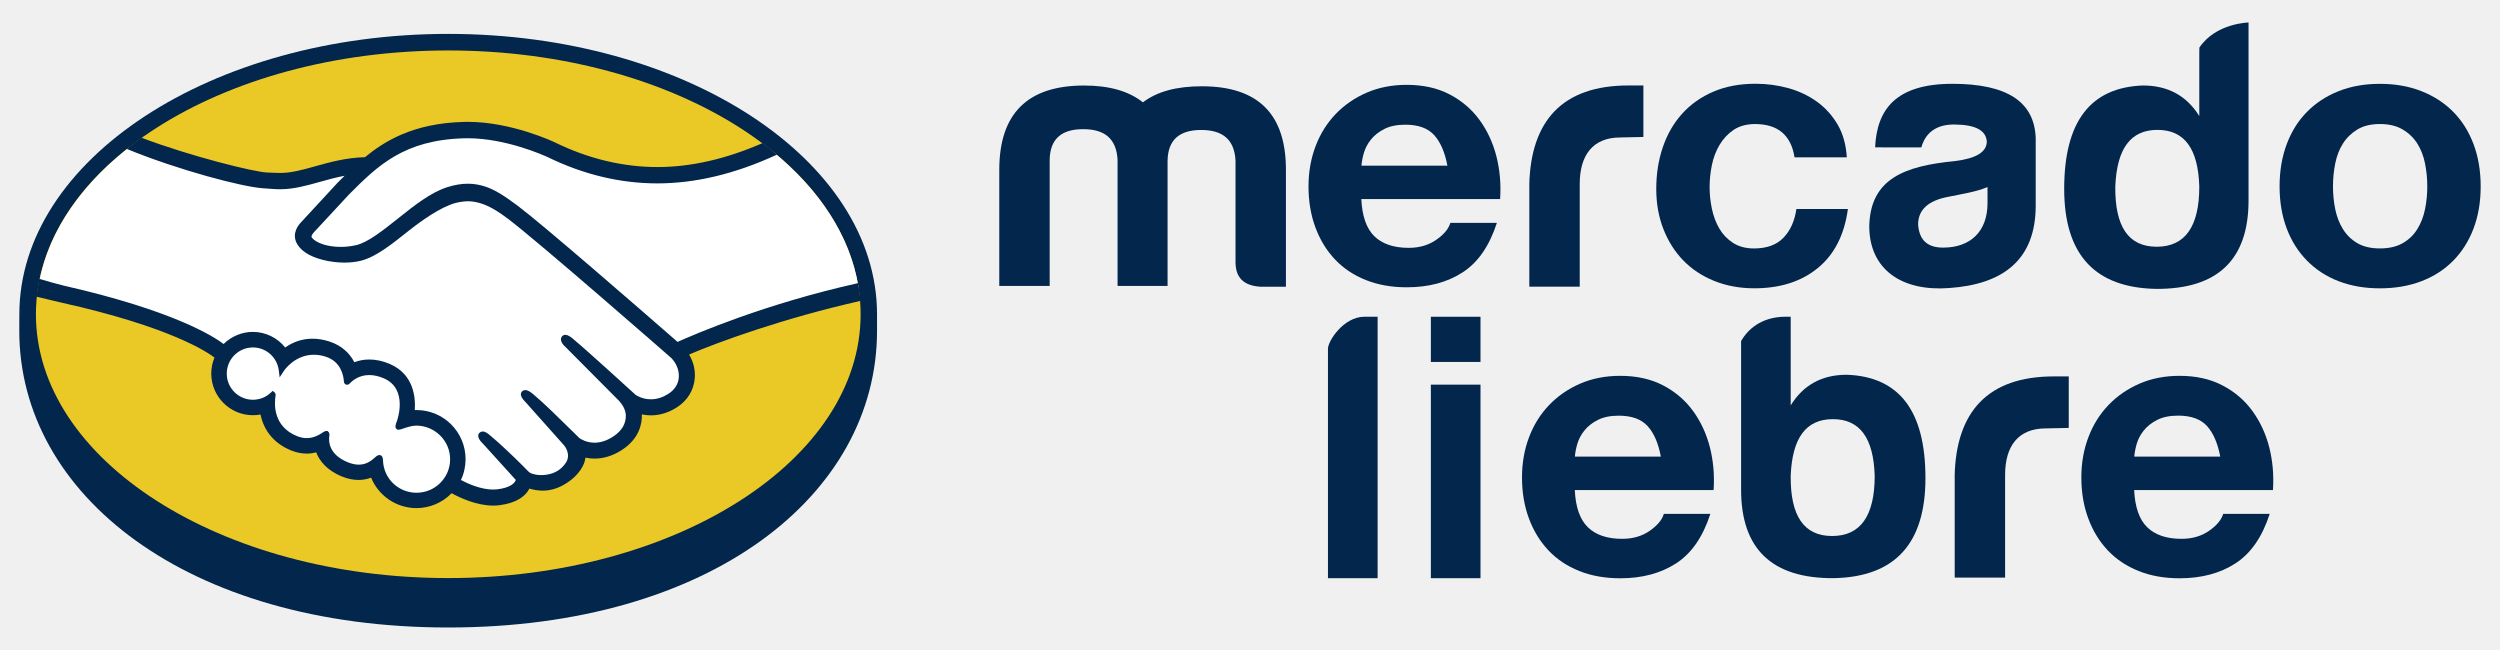
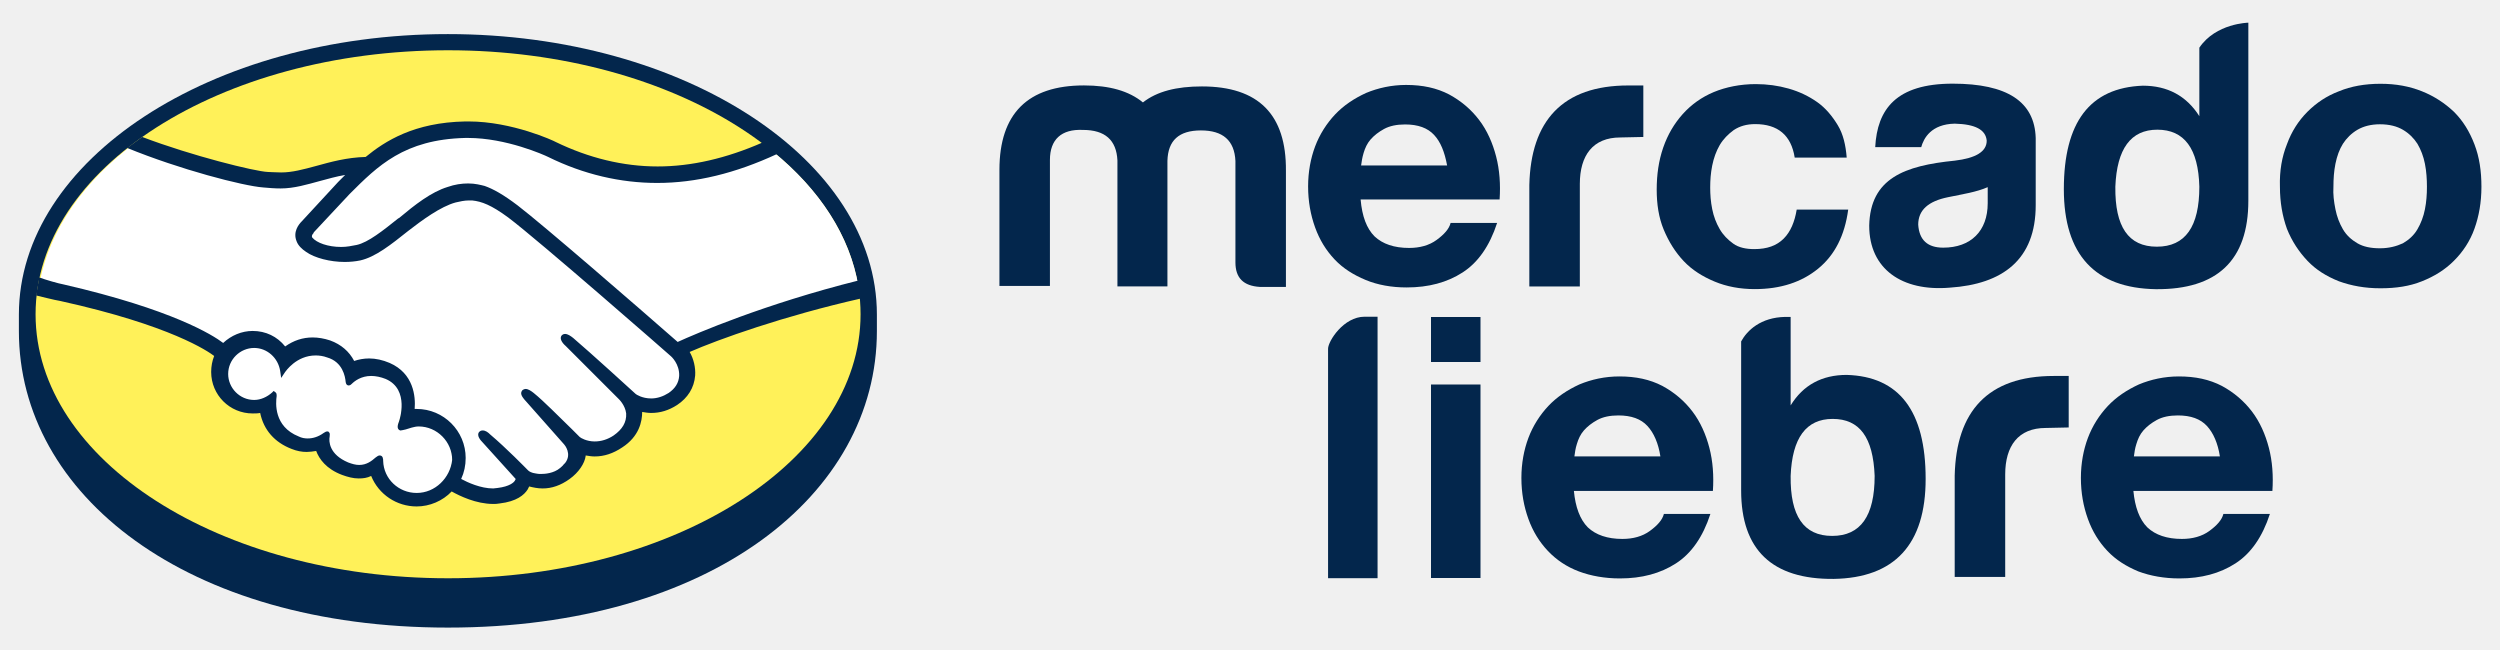
<svg xmlns="http://www.w3.org/2000/svg" version="1.1" id="Capa_1" x="0px" y="0px" viewBox="0 0 500 130" style="enable-background:new 0 0 500 130;" xml:space="preserve">
  <style type="text/css">
	.st0{fill:#03264C;}
- 	.st1{fill:#EAC926;}
+ 	.st1{fill:#FFF159;}
	.st2{fill:#FFFFFF;}
</style>
  <g id="g14">
    <g id="g20" transform="translate(329.6772,316.9189)">
-       <path id="path22" class="st0" d="M-154.27-254.04c0-30.91-38.4-56.1-85.77-56.1c-47.37,0-85.77,25.19-85.77,56.1    c0,0.8-0.01,3-0.01,3.28c0,32.79,33.56,59.34,85.77,59.34c52.53,0,85.78-26.55,85.78-59.34V-254.04z" />
+       <path id="path22" class="st0" d="M-154.3-254c0-30.9-38.4-56.1-85.8-56.1s-85.8,25.2-85.8,56.1c0,0.8,0,3,0,3.3    c0,32.8,33.6,59.3,85.8,59.3c52.5,0,85.8-26.6,85.8-59.3L-154.3-254L-154.3-254z" />
    </g>
    <g id="g24" transform="translate(325.6143,316.9531)">
-       <path id="path26" class="st1" d="M-153.49-254.1c0,29.14-36.92,52.76-82.47,52.76c-45.55,0-82.47-23.62-82.47-52.76    c0-29.14,36.92-52.76,82.47-52.76C-190.41-306.86-153.49-283.24-153.49-254.1" />
+       <path id="path26" class="st1" d="M-153.5-254.1c0,29.1-36.9,52.8-82.5,52.8s-82.5-23.6-82.5-52.8s36.9-52.8,82.5-52.8    C-190.4-306.9-153.5-283.2-153.5-254.1" />
    </g>
    <g id="g28" transform="translate(189.7051,337.5469)">
-       <path id="path30" class="st2" d="M-127.43-291.34c-0.04,0.08-0.87,0.93-0.33,1.62c1.3,1.66,5.32,2.62,9.39,1.7    c2.42-0.54,5.52-3.01,8.53-5.4c3.26-2.59,6.49-5.18,9.74-6.21c3.44-1.09,5.64-0.63,7.1-0.18c1.6,0.48,3.47,1.53,6.47,3.78    c5.64,4.24,28.34,24.05,32.25,27.47c3.16-1.43,17.19-7.47,36.26-11.67c-1.66-10.17-7.84-19.47-17.22-27.08    c-13.07,5.49-29.04,8.35-44.67,0.73c-0.08-0.03-8.53-4.03-16.87-3.84c-12.39,0.29-17.76,5.65-23.44,11.33L-127.43-291.34z" />
+       <path id="path30" class="st2" d="M-127.4-291.3c0,0.1-0.9,0.9-0.3,1.6c1.3,1.7,5.3,2.6,9.4,1.7c2.4-0.5,5.5-3,8.5-5.4    c3.3-2.6,6.5-5.2,9.7-6.2c3.4-1.1,5.6-0.6,7.1-0.2c1.6,0.5,3.5,1.5,6.5,3.8c5.6,4.2,28.3,24,32.2,27.5c3.2-1.4,17.2-7.5,36.3-11.7    c-1.7-10.2-7.8-19.5-17.2-27.1c-13.1,5.5-29,8.4-44.7,0.7c-0.1,0-8.5-4-16.9-3.8c-12.4,0.3-17.8,5.6-23.4,11.3L-127.4-291.3z" />
    </g>
    <g id="g32" transform="translate(279.0542,306.6982)">
-       <path id="path34" class="st2" d="M-144.56-235.56c-0.27-0.24-26.68-23.35-32.66-27.85c-3.46-2.6-5.39-3.26-7.41-3.52    c-1.05-0.14-2.51,0.06-3.52,0.34c-2.78,0.76-6.42,3.19-9.65,5.75c-3.35,2.66-6.5,5.17-9.43,5.83c-3.74,0.84-8.31-0.15-10.39-1.56    c-0.85-0.57-1.44-1.22-1.73-1.89c-0.77-1.79,0.65-3.21,0.88-3.45l7.29-7.88c0.85-0.85,1.7-1.69,2.57-2.53    c-2.35,0.31-4.53,0.91-6.64,1.5c-2.64,0.74-5.18,1.45-7.75,1.45c-1.07,0-6.82-0.94-7.91-1.24c-6.6-1.81-12.39-3.56-21.03-7.6    c-10.36,7.71-17.29,17.36-19.29,27.98c1.49,0.39,3.89,1.11,4.89,1.33c23.45,5.21,30.76,10.59,32.08,11.71    c1.43-1.59,3.5-2.61,5.81-2.61c2.6,0,4.93,1.31,6.35,3.32c1.34-1.06,3.2-1.97,5.59-1.97c1.09,0,2.22,0.2,3.36,0.59    c2.64,0.91,4.01,2.67,4.72,4.26c0.89-0.4,1.98-0.7,3.26-0.69c1.26,0,2.58,0.29,3.9,0.86c4.32,1.86,5,6.1,4.6,9.3    c0.31-0.04,0.62-0.05,0.93-0.05c5.13,0,9.29,4.17,9.29,9.3c0,1.59-0.41,3.08-1.11,4.39c1.39,0.78,4.95,2.56,8.07,2.16    c2.49-0.32,3.44-1.17,3.78-1.65c0.23-0.33,0.48-0.71,0.25-0.99l-6.62-7.35c0,0-1.09-1.03-0.73-1.43c0.37-0.41,1.04,0.18,1.52,0.58    c3.37,2.81,7.48,7.06,7.48,7.06c0.07,0.04,0.34,0.58,1.86,0.85c1.31,0.23,3.63,0.1,5.23-1.22c0.4-0.33,0.81-0.75,1.15-1.18    c-0.03,0.02-0.05,0.05-0.07,0.06c1.69-2.17-0.19-4.36-0.19-4.36l-7.73-8.67c0,0-1.1-1.02-0.73-1.43c0.34-0.36,1.05,0.18,1.53,0.58    c2.45,2.05,5.9,5.51,9.21,8.76c0.65,0.48,3.56,2.27,7.41-0.26c2.34-1.53,2.81-3.42,2.74-4.84c-0.16-1.88-1.63-3.22-1.63-3.22    l-10.55-10.61c0,0-1.11-0.95-0.72-1.43c0.32-0.4,1.05,0.18,1.52,0.58c3.36,2.81,12.46,11.15,12.46,11.15    c0.13,0.09,3.27,2.33,7.16-0.14c1.39-0.89,2.28-2.23,2.35-3.78C-142.66-233.95-144.56-235.56-144.56-235.56" />
+       <path id="path34" class="st2" d="M-144.6-235.6c-0.3-0.2-26.7-23.4-32.7-27.9c-3.5-2.6-5.4-3.3-7.4-3.5c-1.1-0.1-2.5,0.1-3.5,0.3    c-2.8,0.8-6.4,3.2-9.6,5.8c-3.4,2.7-6.5,5.2-9.4,5.8c-3.7,0.8-8.3-0.1-10.4-1.6c-0.9-0.6-1.4-1.2-1.7-1.9    c-0.8-1.8,0.6-3.2,0.9-3.5l7.3-7.9c0.9-0.9,1.7-1.7,2.6-2.5c-2.4,0.3-4.5,0.9-6.6,1.5c-2.6,0.7-5.2,1.5-7.8,1.5    c-1.1,0-6.8-0.9-7.9-1.2c-6.6-1.8-12.4-3.6-21-7.6c-10.4,7.7-17.3,17.4-19.3,28c1.5,0.4,3.9,1.1,4.9,1.3    c23.4,5.2,30.8,10.6,32.1,11.7c1.4-1.6,3.5-2.6,5.8-2.6c2.6,0,4.9,1.3,6.4,3.3c1.3-1.1,3.2-2,5.6-2c1.1,0,2.2,0.2,3.4,0.6    c2.6,0.9,4,2.7,4.7,4.3c0.9-0.4,2-0.7,3.3-0.7c1.3,0,2.6,0.3,3.9,0.9c4.3,1.9,5,6.1,4.6,9.3c0.3,0,0.6-0.1,0.9-0.1    c5.1,0,9.3,4.2,9.3,9.3c0,1.6-0.4,3.1-1.1,4.4c1.4,0.8,4.9,2.6,8.1,2.2c2.5-0.3,3.4-1.2,3.8-1.6c0.2-0.3,0.5-0.7,0.2-1l-6.6-7.4    c0,0-1.1-1-0.7-1.4c0.4-0.4,1,0.2,1.5,0.6c3.4,2.8,7.5,7.1,7.5,7.1c0.1,0,0.3,0.6,1.9,0.9c1.3,0.2,3.6,0.1,5.2-1.2    c0.4-0.3,0.8-0.8,1.1-1.2c0,0-0.1,0.1-0.1,0.1c1.7-2.2-0.2-4.4-0.2-4.4l-7.7-8.7c0,0-1.1-1-0.7-1.4c0.3-0.4,1.1,0.2,1.5,0.6    c2.4,2.1,5.9,5.5,9.2,8.8c0.6,0.5,3.6,2.3,7.4-0.3c2.3-1.5,2.8-3.4,2.7-4.8c-0.2-1.9-1.6-3.2-1.6-3.2l-10.6-10.6    c0,0-1.1-0.9-0.7-1.4c0.3-0.4,1.1,0.2,1.5,0.6c3.4,2.8,12.5,11.1,12.5,11.1c0.1,0.1,3.3,2.3,7.2-0.1c1.4-0.9,2.3-2.2,2.4-3.8    C-142.7-233.9-144.6-235.6-144.6-235.6" />
    </g>
    <g id="g36" transform="translate(215.7334,290.0596)">
-       <path id="path38" class="st2" d="M-132.42-205.47c-1.64-0.02-3.43,0.95-3.66,0.81c-0.13-0.09,0.1-0.74,0.25-1.12    c0.16-0.38,2.31-6.86-2.94-9.11c-4.02-1.73-6.47,0.21-7.32,1.09c-0.22,0.23-0.32,0.21-0.35-0.08c-0.08-1.17-0.6-4.33-4.07-5.38    c-4.96-1.52-8.14,1.94-8.95,3.19c-0.36-2.82-2.75-5.02-5.68-5.02c-3.18,0-5.76,2.57-5.76,5.75c0,3.18,2.58,5.75,5.76,5.75    c1.54,0,2.95-0.61,3.98-1.61c0.03,0.03,0.05,0.08,0.03,0.19c-0.24,1.42-0.69,6.6,4.73,8.7c2.17,0.84,4.02,0.22,5.55-0.86    c0.46-0.32,0.53-0.19,0.47,0.24c-0.2,1.33,0.05,4.18,4.04,5.8c3.04,1.23,4.84-0.03,6.01-1.12c0.51-0.47,0.65-0.39,0.68,0.33    c0.14,3.85,3.34,6.91,7.23,6.91c4,0,7.24-3.23,7.25-7.23C-125.18-202.23-128.42-205.43-132.42-205.47" />
+       <path id="path38" class="st2" d="M-132.4-205.5c-1.6,0-3.4,0.9-3.7,0.8c-0.1-0.1,0.1-0.7,0.2-1.1c0.2-0.4,2.3-6.9-2.9-9.1    c-4-1.7-6.5,0.2-7.3,1.1c-0.2,0.2-0.3,0.2-0.4-0.1c-0.1-1.2-0.6-4.3-4.1-5.4c-5-1.5-8.1,1.9-8.9,3.2c-0.4-2.8-2.8-5-5.7-5    c-3.2,0-5.8,2.6-5.8,5.8s2.6,5.8,5.8,5.8c1.5,0,2.9-0.6,4-1.6c0,0,0.1,0.1,0,0.2c-0.2,1.4-0.7,6.6,4.7,8.7c2.2,0.8,4,0.2,5.6-0.9    c0.5-0.3,0.5-0.2,0.5,0.2c-0.2,1.3,0.1,4.2,4,5.8c3,1.2,4.8,0,6-1.1c0.5-0.5,0.6-0.4,0.7,0.3c0.1,3.9,3.3,6.9,7.2,6.9    c4,0,7.2-3.2,7.2-7.2C-125.2-202.2-128.4-205.4-132.4-205.5" />
    </g>
    <g id="g40" transform="translate(215.7334,272.79)">
-       <path id="path42" class="st0" d="M-132.42-174.24c-3.63,0-6.57-2.82-6.71-6.41c-0.01-0.31-0.04-1.13-0.73-1.13    c-0.29,0-0.53,0.17-0.82,0.43c-0.8,0.74-1.81,1.49-3.3,1.49c-0.67,0-1.4-0.16-2.17-0.47c-3.83-1.55-3.88-4.18-3.72-5.24    c0.04-0.28,0.05-0.57-0.14-0.81l-0.23-0.21h-0.24c-0.2,0-0.39,0.08-0.67,0.27c-1.11,0.78-2.17,1.15-3.25,1.15    c-0.59,0-1.2-0.12-1.82-0.35c-5.04-1.96-4.64-6.72-4.4-8.15c0.04-0.29-0.04-0.51-0.22-0.66l-0.36-0.29l-0.33,0.32    c-0.98,0.95-2.27,1.46-3.62,1.46c-2.89,0-5.24-2.35-5.23-5.23c0-2.89,2.35-5.23,5.24-5.23c2.61,0,4.83,1.96,5.16,4.57l0.18,1.41    l0.77-1.19c0.09-0.14,2.2-3.34,6.09-3.33c0.74,0,1.5,0.12,2.27,0.36c3.1,0.95,3.63,3.76,3.71,4.93c0.05,0.68,0.54,0.71,0.64,0.71    c0.27,0,0.47-0.17,0.6-0.32c0.59-0.61,1.86-1.62,3.85-1.62c0.91,0,1.88,0.22,2.89,0.65c4.93,2.11,2.69,8.37,2.67,8.44    c-0.42,1.04-0.44,1.5-0.04,1.76l0.19,0.09h0.14c0.22,0,0.5-0.1,0.96-0.25c0.67-0.23,1.68-0.58,2.63-0.58h0    c3.71,0.04,6.73,3.06,6.72,6.73C-125.7-177.25-128.72-174.24-132.42-174.24 M-80.22-204.41c-8.14-7.1-26.94-23.45-32.03-27.27    c-2.91-2.19-4.89-3.34-6.64-3.86c-0.78-0.24-1.87-0.51-3.26-0.51c-1.3,0-2.69,0.23-4.14,0.7c-3.29,1.04-6.57,3.65-9.74,6.17    l-0.16,0.13c-2.96,2.35-6.01,4.78-8.32,5.29c-1.01,0.23-2.04,0.35-3.08,0.35c-2.59,0-4.91-0.75-5.78-1.86    c-0.14-0.18-0.05-0.48,0.29-0.91l0.04-0.06l7.16-7.71c5.61-5.61,10.9-10.9,23.09-11.18c0.2,0,0.41-0.01,0.61-0.01    c7.59,0,15.17,3.4,16.02,3.79c7.12,3.47,14.46,5.23,21.84,5.24c7.69,0,15.63-1.9,23.98-5.75c-0.93-0.78-1.9-1.55-2.9-2.3    c-7.33,3.18-14.32,4.79-21.05,4.78c-6.88-0.01-13.76-1.66-20.44-4.92c-0.35-0.17-8.73-4.12-17.44-4.12c-0.23,0-0.46,0-0.69,0.01    c-10.24,0.24-16.01,3.88-19.88,7.06c-3.77,0.09-7.03,1-9.92,1.81c-2.58,0.72-4.81,1.34-6.99,1.34c-0.9,0-2.51-0.08-2.66-0.09    c-2.5-0.08-15.11-3.17-25.14-6.96c-1.02,0.72-2.01,1.47-2.97,2.23c10.48,4.3,23.23,7.62,27.25,7.88c1.12,0.07,2.31,0.2,3.51,0.2    c2.66,0,5.32-0.75,7.89-1.47c1.52-0.43,3.2-0.89,4.96-1.23c-0.47,0.46-0.94,0.93-1.41,1.4l-7.27,7.87c-0.57,0.58-1.81,2.12-1,4.02    c0.33,0.77,0.99,1.5,1.91,2.12c1.73,1.17,4.84,1.96,7.72,1.96c1.09,0,2.13-0.11,3.08-0.32c3.05-0.68,6.25-3.23,9.63-5.92    c2.7-2.15,6.53-4.87,9.47-5.67c0.82-0.22,1.83-0.36,2.64-0.36c0.24,0,0.47,0.01,0.68,0.04c1.94,0.25,3.82,0.91,7.16,3.42    c5.97,4.48,32.39,27.59,32.64,27.82c0.02,0.02,1.7,1.47,1.59,3.88c-0.06,1.35-0.81,2.54-2.11,3.37c-1.13,0.71-2.29,1.08-3.47,1.08    c-1.77,0-2.98-0.83-3.06-0.89c-0.1-0.08-9.15-8.38-12.48-11.17c-0.53-0.44-1.05-0.83-1.57-0.83c-0.28,0-0.52,0.12-0.69,0.33    c-0.52,0.65,0.06,1.54,0.75,2.13l10.57,10.63c0.01,0.01,1.32,1.24,1.46,2.86c0.08,1.76-0.76,3.23-2.51,4.38    c-1.25,0.82-2.51,1.24-3.75,1.24c-1.62,0-2.76-0.74-3.01-0.91l-1.52-1.49c-2.77-2.73-5.63-5.55-7.73-7.3    c-0.51-0.42-1.06-0.82-1.58-0.82c-0.25,0-0.49,0.1-0.67,0.28c-0.24,0.27-0.4,0.74,0.19,1.53c0.24,0.33,0.53,0.6,0.53,0.6    l7.72,8.66c0.06,0.08,1.59,1.89,0.17,3.7l-0.27,0.34c-0.23,0.26-0.48,0.49-0.72,0.69c-1.32,1.08-3.07,1.2-3.77,1.2    c-0.37,0-0.73-0.03-1.05-0.09c-0.76-0.14-1.27-0.35-1.52-0.64l-0.09-0.09c-0.42-0.44-4.31-4.41-7.53-7.09    c-0.42-0.36-0.95-0.81-1.5-0.81c-0.27,0-0.51,0.11-0.7,0.31c-0.64,0.7,0.32,1.74,0.73,2.12l6.58,7.26    c-0.01,0.07-0.09,0.22-0.25,0.45c-0.24,0.32-1.03,1.12-3.42,1.42c-0.28,0.03-0.58,0.05-0.87,0.05c-2.46,0-5.09-1.19-6.44-1.91    c0.62-1.3,0.93-2.73,0.93-4.17c0-5.42-4.39-9.82-9.81-9.82c-0.11,0-0.24,0-0.35,0.01c0.18-2.47-0.17-7.15-4.98-9.22    c-1.38-0.6-2.76-0.9-4.1-0.9c-1.05,0-2.06,0.18-3.01,0.54c-0.99-1.93-2.65-3.34-4.81-4.08c-1.19-0.41-2.38-0.62-3.52-0.62    c-2,0-3.84,0.59-5.49,1.76c-1.57-1.96-3.95-3.12-6.46-3.12c-2.19,0-4.3,0.88-5.86,2.42c-2.05-1.56-10.17-6.72-31.92-11.66    c-1.05-0.24-3.47-0.93-4.95-1.37c-0.25,1.18-0.43,2.37-0.56,3.57c0,0,4.01,0.96,4.8,1.14c22.21,4.93,29.55,10.07,30.8,11.03    c-0.42,1.01-0.64,2.1-0.64,3.2c0,4.59,3.73,8.33,8.32,8.33c0.52,0,1.03-0.04,1.53-0.14c0.69,3.38,2.9,5.94,6.28,7.25    c0.99,0.38,1.99,0.57,2.96,0.57c0.63,0,1.27-0.08,1.9-0.24c0.62,1.59,2.03,3.56,5.17,4.83c1.1,0.44,2.2,0.68,3.27,0.68    c0.87,0,1.73-0.15,2.54-0.46c1.5,3.66,5.08,6.09,9.07,6.09c2.64,0,5.18-1.07,7.03-2.98c1.58,0.88,4.93,2.47,8.31,2.48    c0.44,0,0.85-0.03,1.26-0.08c3.36-0.42,4.92-1.73,5.64-2.76c0.13-0.18,0.25-0.37,0.35-0.56c0.79,0.23,1.67,0.41,2.66,0.41    c1.83,0,3.59-0.62,5.37-1.92c1.75-1.26,2.99-3.07,3.17-4.61c0-0.02,0.01-0.04,0.01-0.07c0.59,0.12,1.19,0.19,1.8,0.19    c1.89,0,3.74-0.59,5.52-1.75c3.42-2.24,4.02-5.18,3.96-7.09c0.6,0.13,1.21,0.19,1.82,0.19c1.77,0,3.51-0.54,5.17-1.59    c2.12-1.36,3.4-3.43,3.59-5.85c0.13-1.64-0.27-3.3-1.14-4.72c5.73-2.47,18.84-7.25,34.27-10.73c-0.09-1.2-0.27-2.38-0.48-3.55    C-62.8-212-76.73-205.97-80.22-204.41" />
+       <path id="path42" class="st0" d="M-132.4-174.2c-3.6,0-6.6-2.8-6.7-6.4c0-0.3,0-1.1-0.7-1.1c-0.3,0-0.5,0.2-0.8,0.4    c-0.8,0.7-1.8,1.5-3.3,1.5c-0.7,0-1.4-0.2-2.2-0.5c-3.8-1.6-3.9-4.2-3.7-5.2c0-0.3,0.1-0.6-0.1-0.8l-0.2-0.2h-0.2    c-0.2,0-0.4,0.1-0.7,0.3c-1.1,0.8-2.2,1.1-3.2,1.1c-0.6,0-1.2-0.1-1.8-0.4c-5-2-4.6-6.7-4.4-8.1c0-0.3,0-0.5-0.2-0.7l-0.4-0.3    l-0.3,0.3c-1,0.9-2.3,1.5-3.6,1.5c-2.9,0-5.2-2.4-5.2-5.2c0-2.9,2.4-5.2,5.2-5.2c2.6,0,4.8,2,5.2,4.6l0.2,1.4l0.8-1.2    c0.1-0.1,2.2-3.3,6.1-3.3c0.7,0,1.5,0.1,2.3,0.4c3.1,0.9,3.6,3.8,3.7,4.9c0.1,0.7,0.5,0.7,0.6,0.7c0.3,0,0.5-0.2,0.6-0.3    c0.6-0.6,1.9-1.6,3.9-1.6c0.9,0,1.9,0.2,2.9,0.6c4.9,2.1,2.7,8.4,2.7,8.4c-0.4,1-0.4,1.5,0,1.8l0.2,0.1h0.1c0.2,0,0.5-0.1,1-0.2    c0.7-0.2,1.7-0.6,2.6-0.6l0,0c3.7,0,6.7,3.1,6.7,6.7C-125.7-177.2-128.7-174.2-132.4-174.2 M-80.2-204.4    c-8.1-7.1-26.9-23.4-32-27.3c-2.9-2.2-4.9-3.3-6.6-3.9c-0.8-0.2-1.9-0.5-3.3-0.5c-1.3,0-2.7,0.2-4.1,0.7c-3.3,1-6.6,3.6-9.7,6.2    l-0.2,0.1c-3,2.4-6,4.8-8.3,5.3c-1,0.2-2,0.4-3.1,0.4c-2.6,0-4.9-0.8-5.8-1.9c-0.1-0.2-0.1-0.5,0.3-0.9l0-0.1l7.2-7.7    c5.6-5.6,10.9-10.9,23.1-11.2c0.2,0,0.4,0,0.6,0c7.6,0,15.2,3.4,16,3.8c7.1,3.5,14.5,5.2,21.8,5.2c7.7,0,15.6-1.9,24-5.8    c-0.9-0.8-1.9-1.6-2.9-2.3c-7.3,3.2-14.3,4.8-21,4.8c-6.9,0-13.8-1.7-20.4-4.9c-0.3-0.2-8.7-4.1-17.4-4.1c-0.2,0-0.5,0-0.7,0    c-10.2,0.2-16,3.9-19.9,7.1c-3.8,0.1-7,1-9.9,1.8c-2.6,0.7-4.8,1.3-7,1.3c-0.9,0-2.5-0.1-2.7-0.1c-2.5-0.1-15.1-3.2-25.1-7    c-1,0.7-2,1.5-3,2.2c10.5,4.3,23.2,7.6,27.2,7.9c1.1,0.1,2.3,0.2,3.5,0.2c2.7,0,5.3-0.8,7.9-1.5c1.5-0.4,3.2-0.9,5-1.2    c-0.5,0.5-0.9,0.9-1.4,1.4l-7.3,7.9c-0.6,0.6-1.8,2.1-1,4c0.3,0.8,1,1.5,1.9,2.1c1.7,1.2,4.8,2,7.7,2c1.1,0,2.1-0.1,3.1-0.3    c3.1-0.7,6.2-3.2,9.6-5.9c2.7-2.1,6.5-4.9,9.5-5.7c0.8-0.2,1.8-0.4,2.6-0.4c0.2,0,0.5,0,0.7,0c1.9,0.2,3.8,0.9,7.2,3.4    c6,4.5,32.4,27.6,32.6,27.8c0,0,1.7,1.5,1.6,3.9c-0.1,1.4-0.8,2.5-2.1,3.4c-1.1,0.7-2.3,1.1-3.5,1.1c-1.8,0-3-0.8-3.1-0.9    c-0.1-0.1-9.2-8.4-12.5-11.2c-0.5-0.4-1.1-0.8-1.6-0.8c-0.3,0-0.5,0.1-0.7,0.3c-0.5,0.6,0.1,1.5,0.8,2.1l10.6,10.6    c0,0,1.3,1.2,1.5,2.9c0.1,1.8-0.8,3.2-2.5,4.4c-1.2,0.8-2.5,1.2-3.8,1.2c-1.6,0-2.8-0.7-3-0.9l-1.5-1.5c-2.8-2.7-5.6-5.6-7.7-7.3    c-0.5-0.4-1.1-0.8-1.6-0.8c-0.2,0-0.5,0.1-0.7,0.3c-0.2,0.3-0.4,0.7,0.2,1.5c0.2,0.3,0.5,0.6,0.5,0.6l7.7,8.7    c0.1,0.1,1.6,1.9,0.2,3.7l-0.3,0.3c-0.2,0.3-0.5,0.5-0.7,0.7c-1.3,1.1-3.1,1.2-3.8,1.2c-0.4,0-0.7,0-1.1-0.1    c-0.8-0.1-1.3-0.4-1.5-0.6l-0.1-0.1c-0.4-0.4-4.3-4.4-7.5-7.1c-0.4-0.4-0.9-0.8-1.5-0.8c-0.3,0-0.5,0.1-0.7,0.3    c-0.6,0.7,0.3,1.7,0.7,2.1l6.6,7.3c0,0.1-0.1,0.2-0.2,0.4c-0.2,0.3-1,1.1-3.4,1.4c-0.3,0-0.6,0.1-0.9,0.1c-2.5,0-5.1-1.2-6.4-1.9    c0.6-1.3,0.9-2.7,0.9-4.2c0-5.4-4.4-9.8-9.8-9.8c-0.1,0-0.2,0-0.4,0c0.2-2.5-0.2-7.1-5-9.2c-1.4-0.6-2.8-0.9-4.1-0.9    c-1.1,0-2.1,0.2-3,0.5c-1-1.9-2.6-3.3-4.8-4.1c-1.2-0.4-2.4-0.6-3.5-0.6c-2,0-3.8,0.6-5.5,1.8c-1.6-2-3.9-3.1-6.5-3.1    c-2.2,0-4.3,0.9-5.9,2.4c-2.1-1.6-10.2-6.7-31.9-11.7c-1.1-0.2-3.5-0.9-4.9-1.4c-0.2,1.2-0.4,2.4-0.6,3.6c0,0,4,1,4.8,1.1    c22.2,4.9,29.6,10.1,30.8,11c-0.4,1-0.6,2.1-0.6,3.2c0,4.6,3.7,8.3,8.3,8.3c0.5,0,1,0,1.5-0.1c0.7,3.4,2.9,5.9,6.3,7.2    c1,0.4,2,0.6,3,0.6c0.6,0,1.3-0.1,1.9-0.2c0.6,1.6,2,3.6,5.2,4.8c1.1,0.4,2.2,0.7,3.3,0.7c0.9,0,1.7-0.1,2.5-0.5    c1.5,3.7,5.1,6.1,9.1,6.1c2.6,0,5.2-1.1,7-3c1.6,0.9,4.9,2.5,8.3,2.5c0.4,0,0.8,0,1.3-0.1c3.4-0.4,4.9-1.7,5.6-2.8    c0.1-0.2,0.2-0.4,0.3-0.6c0.8,0.2,1.7,0.4,2.7,0.4c1.8,0,3.6-0.6,5.4-1.9c1.8-1.3,3-3.1,3.2-4.6c0,0,0,0,0-0.1    c0.6,0.1,1.2,0.2,1.8,0.2c1.9,0,3.7-0.6,5.5-1.8c3.4-2.2,4-5.2,4-7.1c0.6,0.1,1.2,0.2,1.8,0.2c1.8,0,3.5-0.5,5.2-1.6    c2.1-1.4,3.4-3.4,3.6-5.9c0.1-1.6-0.3-3.3-1.1-4.7c5.7-2.5,18.8-7.2,34.3-10.7c-0.1-1.2-0.3-2.4-0.5-3.6    C-62.8-212-76.7-206-80.2-204.4" />
    </g>
    <g id="g44" transform="translate(372.3848,355.1846)">
-       <path id="path46" class="st0" d="M-162.45-323.23V-298h-10.08v-23.21c0-11.27,5.67-16.87,16.94-16.87c5.08,0,8.96,1.12,11.79,3.36    c2.84-2.16,6.72-3.21,11.8-3.21c11.27,0,16.87,5.6,16.8,16.87v23.22h-5.15c-3.28-0.23-4.93-1.79-4.93-4.93v-20.3    c-0.22-4.11-2.46-6.12-6.87-6.12c-4.4,0-6.64,2.02-6.72,6.12V-298h-10v-25.23c-0.23-4.11-2.46-6.12-6.87-6.12    C-160.14-329.36-162.38-327.34-162.45-323.23" />
+       <path id="path46" class="st0" d="M-162.4-323.2v25.2h-10.1v-23.2c0-11.3,5.7-16.9,16.9-16.9c5.1,0,9,1.1,11.8,3.4    c2.8-2.2,6.7-3.2,11.8-3.2c11.3,0,16.9,5.6,16.8,16.9v23.2h-5.2c-3.3-0.2-4.9-1.8-4.9-4.9v-20.3c-0.2-4.1-2.5-6.1-6.9-6.1    c-4.4,0-6.6,2-6.7,6.1v25.1h-10v-25.2c-0.2-4.1-2.5-6.1-6.9-6.1C-160.1-329.4-162.4-327.3-162.4-323.2" />
    </g>
    <g id="g48" transform="translate(491.0654,348.9932)">
-       <path id="path50" class="st0" d="M-185.21-312.04c0.3-12.77,6.61-19.86,19.82-19.86h3v10.3l-4.61,0.1c-5.52,0-8.12,3.56-8.12,9.31    v20.53h-10.08V-312.04z" />
+       <path id="path50" class="st0" d="M-185.2-312c0.3-12.8,6.6-19.9,19.8-19.9h3v10.3l-4.6,0.1c-5.5,0-8.1,3.6-8.1,9.3v20.5h-10.1    L-185.2-312L-185.2-312z" />
    </g>
    <g id="g52" transform="translate(604.4424,344.4316)">
-       <path id="path54" class="st0" d="M-206.94-303.79v-3.23c-2.31,0.97-5,1.37-7.91,1.96c-3.96,0.75-5.97,2.61-5.97,5.52    c0.22,3.14,1.87,4.63,5,4.63C-210.3-294.91-206.94-298.19-206.94-303.79 M-220.18-314.95l-9.24-0.01    c0.35-7.63,4.19-12.71,15.47-12.71c10.9,0,16.42,3.58,16.65,10.9v13.44c0,10.9-6.57,15.75-17.24,16.5    c-9.48,0.75-16.05-3.66-16.05-12.39c0.22-9.48,7.09-12.02,17.09-12.99c4.25-0.52,6.42-1.79,6.42-3.96    c-0.22-2.24-2.31-3.31-6.42-3.36C-218.16-319.6-219.66-316.82-220.18-314.95" />
+       <path id="path54" class="st0" d="M-206.9-303.8v-3.2c-2.3,1-5,1.4-7.9,2c-4,0.8-6,2.6-6,5.5c0.2,3.1,1.9,4.6,5,4.6    C-210.3-294.9-206.9-298.2-206.9-303.8 M-220.2-315l-9.2,0c0.4-7.6,4.2-12.7,15.5-12.7c10.9,0,16.4,3.6,16.6,10.9v13.4    c0,10.9-6.6,15.8-17.2,16.5c-9.5,0.8-16.1-3.7-16.1-12.4c0.2-9.5,7.1-12,17.1-13c4.2-0.5,6.4-1.8,6.4-4c-0.2-2.2-2.3-3.3-6.4-3.4    C-218.2-319.6-219.7-316.8-220.2-315" />
    </g>
    <g id="g56" transform="translate(636.0684,348.5366)">
-       <path id="path58" class="st0" d="M-213.01-311.21c-0.07,7.99,2.61,12.02,8.29,12.02c5.67,0,8.51-4.03,8.51-12.02    c-0.22-7.61-2.98-11.35-8.36-11.35C-209.95-322.56-212.71-318.83-213.01-311.21 M-186.36-344.04v35.59    c0,11.87-6.2,17.77-18.51,17.69c-12.24-0.23-18.36-6.87-18.36-20c0-13.44,5.23-20.3,15.75-20.68c4.93,0,8.74,2.02,11.27,6.12    v-12.59l0.02-1.11C-192.91-343.92-186.36-344.04-186.36-344.04" />
+       <path id="path58" class="st0" d="M-213-311.2c-0.1,8,2.6,12,8.3,12c5.7,0,8.5-4,8.5-12c-0.2-7.6-3-11.4-8.4-11.4    C-209.9-322.6-212.7-318.8-213-311.2 M-186.4-344v35.6c0,11.9-6.2,17.8-18.5,17.7c-12.2-0.2-18.4-6.9-18.4-20    c0-13.4,5.2-20.3,15.8-20.7c4.9,0,8.7,2,11.3,6.1v-12.6l0-1.1C-192.9-343.9-186.4-344-186.4-344" />
    </g>
    <g id="g60" transform="translate(450.3125,316.3428)">
-       <path id="path62" class="st0" d="M-177.39-253h2.6v52.3h-9.93v-45.91C-184.72-248.1-181.64-253-177.39-253" />
+       <path id="path62" class="st0" d="M-177.4-253h2.6v52.3h-9.9v-45.9C-184.7-248.1-181.6-253-177.4-253" />
    </g>
    <g id="g68" transform="translate(467.5215,361.2886)">
-       <path id="path70" class="st0" d="M-180.69-334.27c-1.26-1.39-3.19-2.08-5.77-2.08c-1.69,0-3.09,0.29-4.2,0.86    c-1.12,0.57-2.01,1.28-2.68,2.12c-0.67,0.84-1.14,1.74-1.41,2.68c-0.27,0.94-0.43,1.79-0.48,2.53h17.19    C-178.55-330.85-179.43-332.88-180.69-334.27 M-192.64-314.03c1.59,1.54,3.87,2.31,6.85,2.31c2.13,0,3.97-0.53,5.51-1.6    c1.54-1.07,2.48-2.2,2.83-3.39h9.3c-1.49,4.61-3.77,7.91-6.85,9.9c-3.08,1.99-6.8,2.98-11.16,2.98c-3.03,0-5.76-0.48-8.19-1.45    c-2.43-0.97-4.49-2.34-6.18-4.13c-1.69-1.79-2.99-3.92-3.91-6.4c-0.92-2.48-1.38-5.21-1.38-8.19c0-2.88,0.47-5.56,1.41-8.04    c0.94-2.48,2.28-4.62,4.02-6.44c1.74-1.81,3.81-3.24,6.21-4.28c2.41-1.04,5.07-1.56,8-1.56c3.27,0,6.13,0.63,8.56,1.9    c2.43,1.26,4.43,2.97,5.99,5.1c1.56,2.13,2.69,4.57,3.39,7.29c0.69,2.73,0.94,5.58,0.74,8.56h-27.76    C-195.09-318.05-194.23-315.57-192.64-314.03" />
+       <path id="path70" class="st0" d="M-180.7-334.3c-1.3-1.4-3.2-2.1-5.8-2.1c-1.7,0-3.1,0.3-4.2,0.9c-1.1,0.6-2,1.3-2.7,2.1    s-1.1,1.7-1.4,2.7s-0.4,1.8-0.5,2.5h17.2C-178.6-330.9-179.4-332.9-180.7-334.3 M-192.6-314c1.6,1.5,3.9,2.3,6.9,2.3    c2.1,0,4-0.5,5.5-1.6s2.5-2.2,2.8-3.4h9.3c-1.5,4.6-3.8,7.9-6.9,9.9s-6.8,3-11.2,3c-3,0-5.8-0.5-8.2-1.5c-2.4-1-4.5-2.3-6.2-4.1    c-1.7-1.8-3-3.9-3.9-6.4c-0.9-2.5-1.4-5.2-1.4-8.2c0-2.9,0.5-5.6,1.4-8s2.3-4.6,4-6.4c1.7-1.8,3.8-3.2,6.2-4.3    c2.4-1,5.1-1.6,8-1.6c3.3,0,6.1,0.6,8.6,1.9c2.4,1.3,4.4,3,6,5.1c1.6,2.1,2.7,4.6,3.4,7.3c0.7,2.7,0.9,5.6,0.7,8.6h-27.8    C-195.1-318-194.2-315.6-192.6-314" />
    </g>
    <g id="g72" transform="translate(546.9404,364.02)">
-       <path id="path74" class="st0" d="M-195.92-339.21c-1.7,0-3.13,0.39-4.29,1.16c-1.15,0.78-2.09,1.78-2.82,3.01    c-0.73,1.23-1.24,2.58-1.54,4.06c-0.3,1.48-0.45,2.94-0.45,4.4c0,1.4,0.15,2.83,0.45,4.28c0.3,1.45,0.79,2.77,1.47,3.95    c0.68,1.18,1.59,2.14,2.74,2.89c1.15,0.75,2.56,1.13,4.21,1.13c2.56,0,4.52-0.71,5.9-2.14c1.38-1.43,2.24-3.35,2.59-5.75h10.3    c-0.7,5.16-2.71,9.1-6.01,11.8c-3.31,2.71-7.54,4.06-12.7,4.06c-2.91,0-5.57-0.49-8.01-1.47c-2.43-0.98-4.5-2.34-6.2-4.1    c-1.7-1.75-3.03-3.85-3.98-6.28c-0.95-2.43-1.43-5.1-1.43-8.01c0-3.01,0.44-5.8,1.32-8.38c0.88-2.58,2.17-4.81,3.87-6.69    c1.7-1.88,3.78-3.35,6.24-4.4c2.45-1.05,5.26-1.58,8.42-1.58c2.3,0,4.52,0.3,6.65,0.9c2.13,0.6,4.03,1.52,5.71,2.74    c1.68,1.23,3.04,2.76,4.1,4.58c1.05,1.83,1.65,4,1.8,6.5h-10.45C-188.73-336.98-191.36-339.21-195.92-339.21" />
+       <path id="path74" class="st0" d="M-195.9-339.2c-1.7,0-3.1,0.4-4.3,1.2c-1.1,0.8-2.1,1.8-2.8,3c-0.7,1.2-1.2,2.6-1.5,4.1    c-0.3,1.5-0.4,2.9-0.4,4.4c0,1.4,0.1,2.8,0.4,4.3s0.8,2.8,1.5,4c0.7,1.2,1.6,2.1,2.7,2.9c1.1,0.8,2.6,1.1,4.2,1.1    c2.6,0,4.5-0.7,5.9-2.1c1.4-1.4,2.2-3.4,2.6-5.8h10.3c-0.7,5.2-2.7,9.1-6,11.8c-3.3,2.7-7.5,4.1-12.7,4.1c-2.9,0-5.6-0.5-8-1.5    c-2.4-1-4.5-2.3-6.2-4.1c-1.7-1.8-3-3.9-4-6.3s-1.4-5.1-1.4-8c0-3,0.4-5.8,1.3-8.4c0.9-2.6,2.2-4.8,3.9-6.7s3.8-3.4,6.2-4.4    c2.4-1,5.3-1.6,8.4-1.6c2.3,0,4.5,0.3,6.6,0.9c2.1,0.6,4,1.5,5.7,2.7c1.7,1.2,3,2.8,4.1,4.6c1.1,1.8,1.6,4,1.8,6.5H-188    C-188.7-337-191.4-339.2-195.9-339.2" />
    </g>
    <g id="g76" transform="translate(690.4863,342.9561)">
-       <path id="path78" class="st0" d="M-223.44-301.12c0.3,1.48,0.81,2.81,1.54,3.98c0.73,1.18,1.69,2.12,2.89,2.82    c1.2,0.7,2.71,1.05,4.51,1.05c1.8,0,3.32-0.35,4.55-1.05c1.23-0.7,2.2-1.64,2.93-2.82c0.73-1.18,1.24-2.5,1.54-3.98    c0.3-1.48,0.45-2.99,0.45-4.55c0-1.55-0.15-3.08-0.45-4.59c-0.3-1.5-0.82-2.83-1.54-3.98c-0.73-1.15-1.7-2.09-2.93-2.82    c-1.23-0.73-2.74-1.09-4.55-1.09c-1.8,0-3.31,0.36-4.51,1.09c-1.2,0.73-2.17,1.67-2.89,2.82c-0.73,1.15-1.24,2.48-1.54,3.98    s-0.45,3.03-0.45,4.59C-223.89-304.12-223.74-302.6-223.44-301.12 M-233.14-314.13c0.95-2.53,2.3-4.68,4.06-6.46    c1.75-1.78,3.86-3.16,6.31-4.13c2.45-0.98,5.21-1.47,8.27-1.47c3.06,0,5.83,0.49,8.31,1.47c2.48,0.98,4.6,2.36,6.35,4.13    c1.75,1.78,3.11,3.93,4.06,6.46c0.95,2.53,1.43,5.35,1.43,8.46c0,3.11-0.48,5.91-1.43,8.42c-0.95,2.51-2.31,4.65-4.06,6.43    c-1.75,1.78-3.87,3.15-6.35,4.1c-2.48,0.95-5.25,1.43-8.31,1.43c-3.06,0-5.81-0.48-8.27-1.43c-2.46-0.95-4.56-2.32-6.31-4.1    c-1.75-1.78-3.11-3.92-4.06-6.43c-0.95-2.51-1.43-5.31-1.43-8.42C-234.57-308.78-234.09-311.59-233.14-314.13" />
+       <path id="path78" class="st0" d="M-223.4-301.1c0.3,1.5,0.8,2.8,1.5,4c0.7,1.2,1.7,2.1,2.9,2.8s2.7,1,4.5,1c1.8,0,3.3-0.4,4.6-1    c1.2-0.7,2.2-1.6,2.9-2.8s1.2-2.5,1.5-4c0.3-1.5,0.4-3,0.4-4.5c0-1.5-0.1-3.1-0.4-4.6c-0.3-1.5-0.8-2.8-1.5-4    c-0.7-1.1-1.7-2.1-2.9-2.8s-2.7-1.1-4.6-1.1c-1.8,0-3.3,0.4-4.5,1.1s-2.2,1.7-2.9,2.8c-0.7,1.1-1.2,2.5-1.5,4s-0.4,3-0.4,4.6    C-223.9-304.1-223.7-302.6-223.4-301.1 M-233.1-314.1c0.9-2.5,2.3-4.7,4.1-6.5c1.8-1.8,3.9-3.2,6.3-4.1c2.4-1,5.2-1.5,8.3-1.5    s5.8,0.5,8.3,1.5s4.6,2.4,6.4,4.1c1.8,1.8,3.1,3.9,4.1,6.5s1.4,5.4,1.4,8.5s-0.5,5.9-1.4,8.4s-2.3,4.6-4.1,6.4s-3.9,3.1-6.4,4.1    c-2.5,1-5.2,1.4-8.3,1.4s-5.8-0.5-8.3-1.4c-2.5-1-4.6-2.3-6.3-4.1s-3.1-3.9-4.1-6.4c-0.9-2.5-1.4-5.3-1.4-8.4    C-234.6-308.8-234.1-311.6-233.1-314.1" />
    </g>
-     <path id="path88" class="st0" d="M296.1,72.39h-9.93v-9.04h9.93V72.39z" />
-     <path id="path90" class="st0" d="M296.1,115.64h-9.93V76.93h9.93V115.64z" />
+     <path id="path88" class="st0" d="M296.1,72.4h-9.9v-9h9.9V72.4z" />
+     <path id="path90" class="st0" d="M296.1,115.6h-9.9V76.9h9.9V115.6z" />
    <g id="g84_1_" transform="translate(606.3789,289.2861)">
-       <path id="path86_1_" class="st0" d="M-276.86-204.07c-1.26-1.39-3.19-2.08-5.77-2.08c-1.69,0-3.09,0.29-4.2,0.86    c-1.12,0.57-2.01,1.28-2.68,2.12c-0.67,0.84-1.14,1.74-1.41,2.68c-0.27,0.94-0.43,1.79-0.48,2.53h17.19    C-274.71-200.65-275.59-202.68-276.86-204.07 M-288.8-183.83c1.59,1.54,3.87,2.31,6.85,2.31c2.13,0,3.97-0.53,5.51-1.6    c1.54-1.07,2.48-2.2,2.83-3.39h9.3c-1.49,4.61-3.77,7.91-6.85,9.9c-3.08,1.99-6.8,2.98-11.16,2.98c-3.03,0-5.76-0.48-8.19-1.45    c-2.43-0.97-4.49-2.34-6.18-4.13c-1.69-1.79-2.99-3.92-3.91-6.4c-0.92-2.48-1.38-5.21-1.38-8.19c0-2.88,0.47-5.56,1.41-8.04    c0.94-2.48,2.28-4.63,4.02-6.44c1.74-1.81,3.81-3.24,6.21-4.28c2.41-1.04,5.07-1.56,8-1.56c3.27,0,6.13,0.63,8.56,1.9    c2.43,1.26,4.43,2.96,5.99,5.1c1.56,2.13,2.69,4.57,3.39,7.29c0.69,2.73,0.94,5.58,0.74,8.56h-27.76    C-291.26-187.85-290.39-185.37-288.8-183.83" />
+       <path id="path86_1_" class="st0" d="M-276.9-204.1c-1.3-1.4-3.2-2.1-5.8-2.1c-1.7,0-3.1,0.3-4.2,0.9c-1.1,0.6-2,1.3-2.7,2.1    c-0.7,0.8-1.1,1.7-1.4,2.7c-0.3,0.9-0.4,1.8-0.5,2.5h17.2C-274.7-200.6-275.6-202.7-276.9-204.1 M-288.8-183.8    c1.6,1.5,3.9,2.3,6.9,2.3c2.1,0,4-0.5,5.5-1.6s2.5-2.2,2.8-3.4h9.3c-1.5,4.6-3.8,7.9-6.9,9.9c-3.1,2-6.8,3-11.2,3    c-3,0-5.8-0.5-8.2-1.4s-4.5-2.3-6.2-4.1c-1.7-1.8-3-3.9-3.9-6.4s-1.4-5.2-1.4-8.2c0-2.9,0.5-5.6,1.4-8s2.3-4.6,4-6.4    s3.8-3.2,6.2-4.3c2.4-1,5.1-1.6,8-1.6c3.3,0,6.1,0.6,8.6,1.9c2.4,1.3,4.4,3,6,5.1c1.6,2.1,2.7,4.6,3.4,7.3    c0.7,2.7,0.9,5.6,0.7,8.6h-27.8C-291.3-187.9-290.4-185.4-288.8-183.8" />
    </g>
    <g id="g64_1_" transform="translate(513.6289,262.0811)">
-       <path id="path66_1_" class="st0" d="M-147.2-154.88c-5.67,0-8.36-4.03-8.29-12.02c0.3-7.61,3.06-11.35,8.44-11.35    c5.37,0,8.14,3.73,8.36,11.35C-138.69-158.91-141.53-154.88-147.2-154.88 M-144.29-187.13c-4.92,0-8.66,2.02-11.2,6.12l0-17.73    h-1.12c-4.95,0.06-7.55,2.7-8.8,4.86v-0.34v30.08c0,11.87,6.2,17.77,18.51,17.69c12.24-0.23,18.36-6.87,18.36-20.01    C-128.54-179.89-133.76-186.76-144.29-187.13" />
+       <path id="path66_1_" class="st0" d="M-147.2-154.9c-5.7,0-8.4-4-8.3-12c0.3-7.6,3.1-11.4,8.4-11.4c5.4,0,8.1,3.7,8.4,11.4    C-138.7-158.9-141.5-154.9-147.2-154.9 M-144.3-187.1c-4.9,0-8.7,2-11.2,6.1v-17.7h-1.1c-4.9,0.1-7.6,2.7-8.8,4.9v-0.3v30.1    c0,11.9,6.2,17.8,18.5,17.7c12.2-0.2,18.4-6.9,18.4-20C-128.5-179.9-133.8-186.8-144.3-187.1" />
    </g>
    <g id="g80_1_" transform="translate(543.9404,276.9932)">
-       <path id="path82_1_" class="st0" d="M-153.01-181.85c0.3-12.77,6.61-19.86,19.82-19.86h3v10.3l-4.61,0.1    c-5.52,0-8.12,3.56-8.12,9.31v20.53h-10.08V-181.85z" />
+       <path id="path82_1_" class="st0" d="M-153-181.9c0.3-12.8,6.6-19.9,19.8-19.9h3v10.3l-4.6,0.1c-5.5,0-8.1,3.6-8.1,9.3v20.5H-153    L-153-181.9L-153-181.9z" />
    </g>
    <g id="g84_2_" transform="translate(606.3789,289.2861)">
-       <path id="path86_2_" class="st0" d="M-164.98-204.08c-1.26-1.39-3.19-2.08-5.77-2.08c-1.69,0-3.09,0.29-4.2,0.86    c-1.12,0.57-2.01,1.28-2.68,2.12c-0.67,0.84-1.14,1.74-1.41,2.68c-0.27,0.94-0.43,1.79-0.48,2.53h17.19    C-162.84-200.65-163.72-202.69-164.98-204.08 M-176.93-183.83c1.59,1.54,3.87,2.31,6.85,2.31c2.13,0,3.97-0.53,5.51-1.6    c1.54-1.07,2.48-2.2,2.83-3.39h9.3c-1.49,4.61-3.77,7.91-6.85,9.9c-3.08,1.99-6.8,2.98-11.16,2.98c-3.03,0-5.76-0.48-8.19-1.45    c-2.43-0.97-4.49-2.34-6.18-4.13c-1.69-1.79-2.99-3.92-3.91-6.4c-0.92-2.48-1.38-5.21-1.38-8.19c0-2.88,0.47-5.56,1.41-8.04    c0.94-2.48,2.28-4.63,4.02-6.44c1.74-1.81,3.81-3.24,6.21-4.28c2.41-1.04,5.07-1.56,8-1.56c3.27,0,6.13,0.63,8.56,1.9    c2.43,1.26,4.43,2.96,5.99,5.1c1.56,2.13,2.69,4.57,3.39,7.29c0.69,2.73,0.94,5.58,0.74,8.56h-27.76    C-179.38-187.85-178.52-185.37-176.93-183.83" />
+       <path id="path86_2_" class="st0" d="M-165-204.1c-1.3-1.4-3.2-2.1-5.8-2.1c-1.7,0-3.1,0.3-4.2,0.9c-1.1,0.6-2,1.3-2.7,2.1    s-1.1,1.7-1.4,2.7c-0.3,0.9-0.4,1.8-0.5,2.5h17.2C-162.8-200.6-163.7-202.7-165-204.1 M-176.9-183.8c1.6,1.5,3.9,2.3,6.9,2.3    c2.1,0,4-0.5,5.5-1.6s2.5-2.2,2.8-3.4h9.3c-1.5,4.6-3.8,7.9-6.9,9.9c-3.1,2-6.8,3-11.2,3c-3,0-5.8-0.5-8.2-1.4    c-2.4-1-4.5-2.3-6.2-4.1c-1.7-1.8-3-3.9-3.9-6.4s-1.4-5.2-1.4-8.2c0-2.9,0.5-5.6,1.4-8s2.3-4.6,4-6.4s3.8-3.2,6.2-4.3    c2.4-1,5.1-1.6,8-1.6c3.3,0,6.1,0.6,8.6,1.9c2.4,1.3,4.4,3,6,5.1c1.6,2.1,2.7,4.6,3.4,7.3c0.7,2.7,0.9,5.6,0.7,8.6h-27.8    C-179.4-187.9-178.5-185.4-176.9-183.8" />
    </g>
  </g>
</svg>
